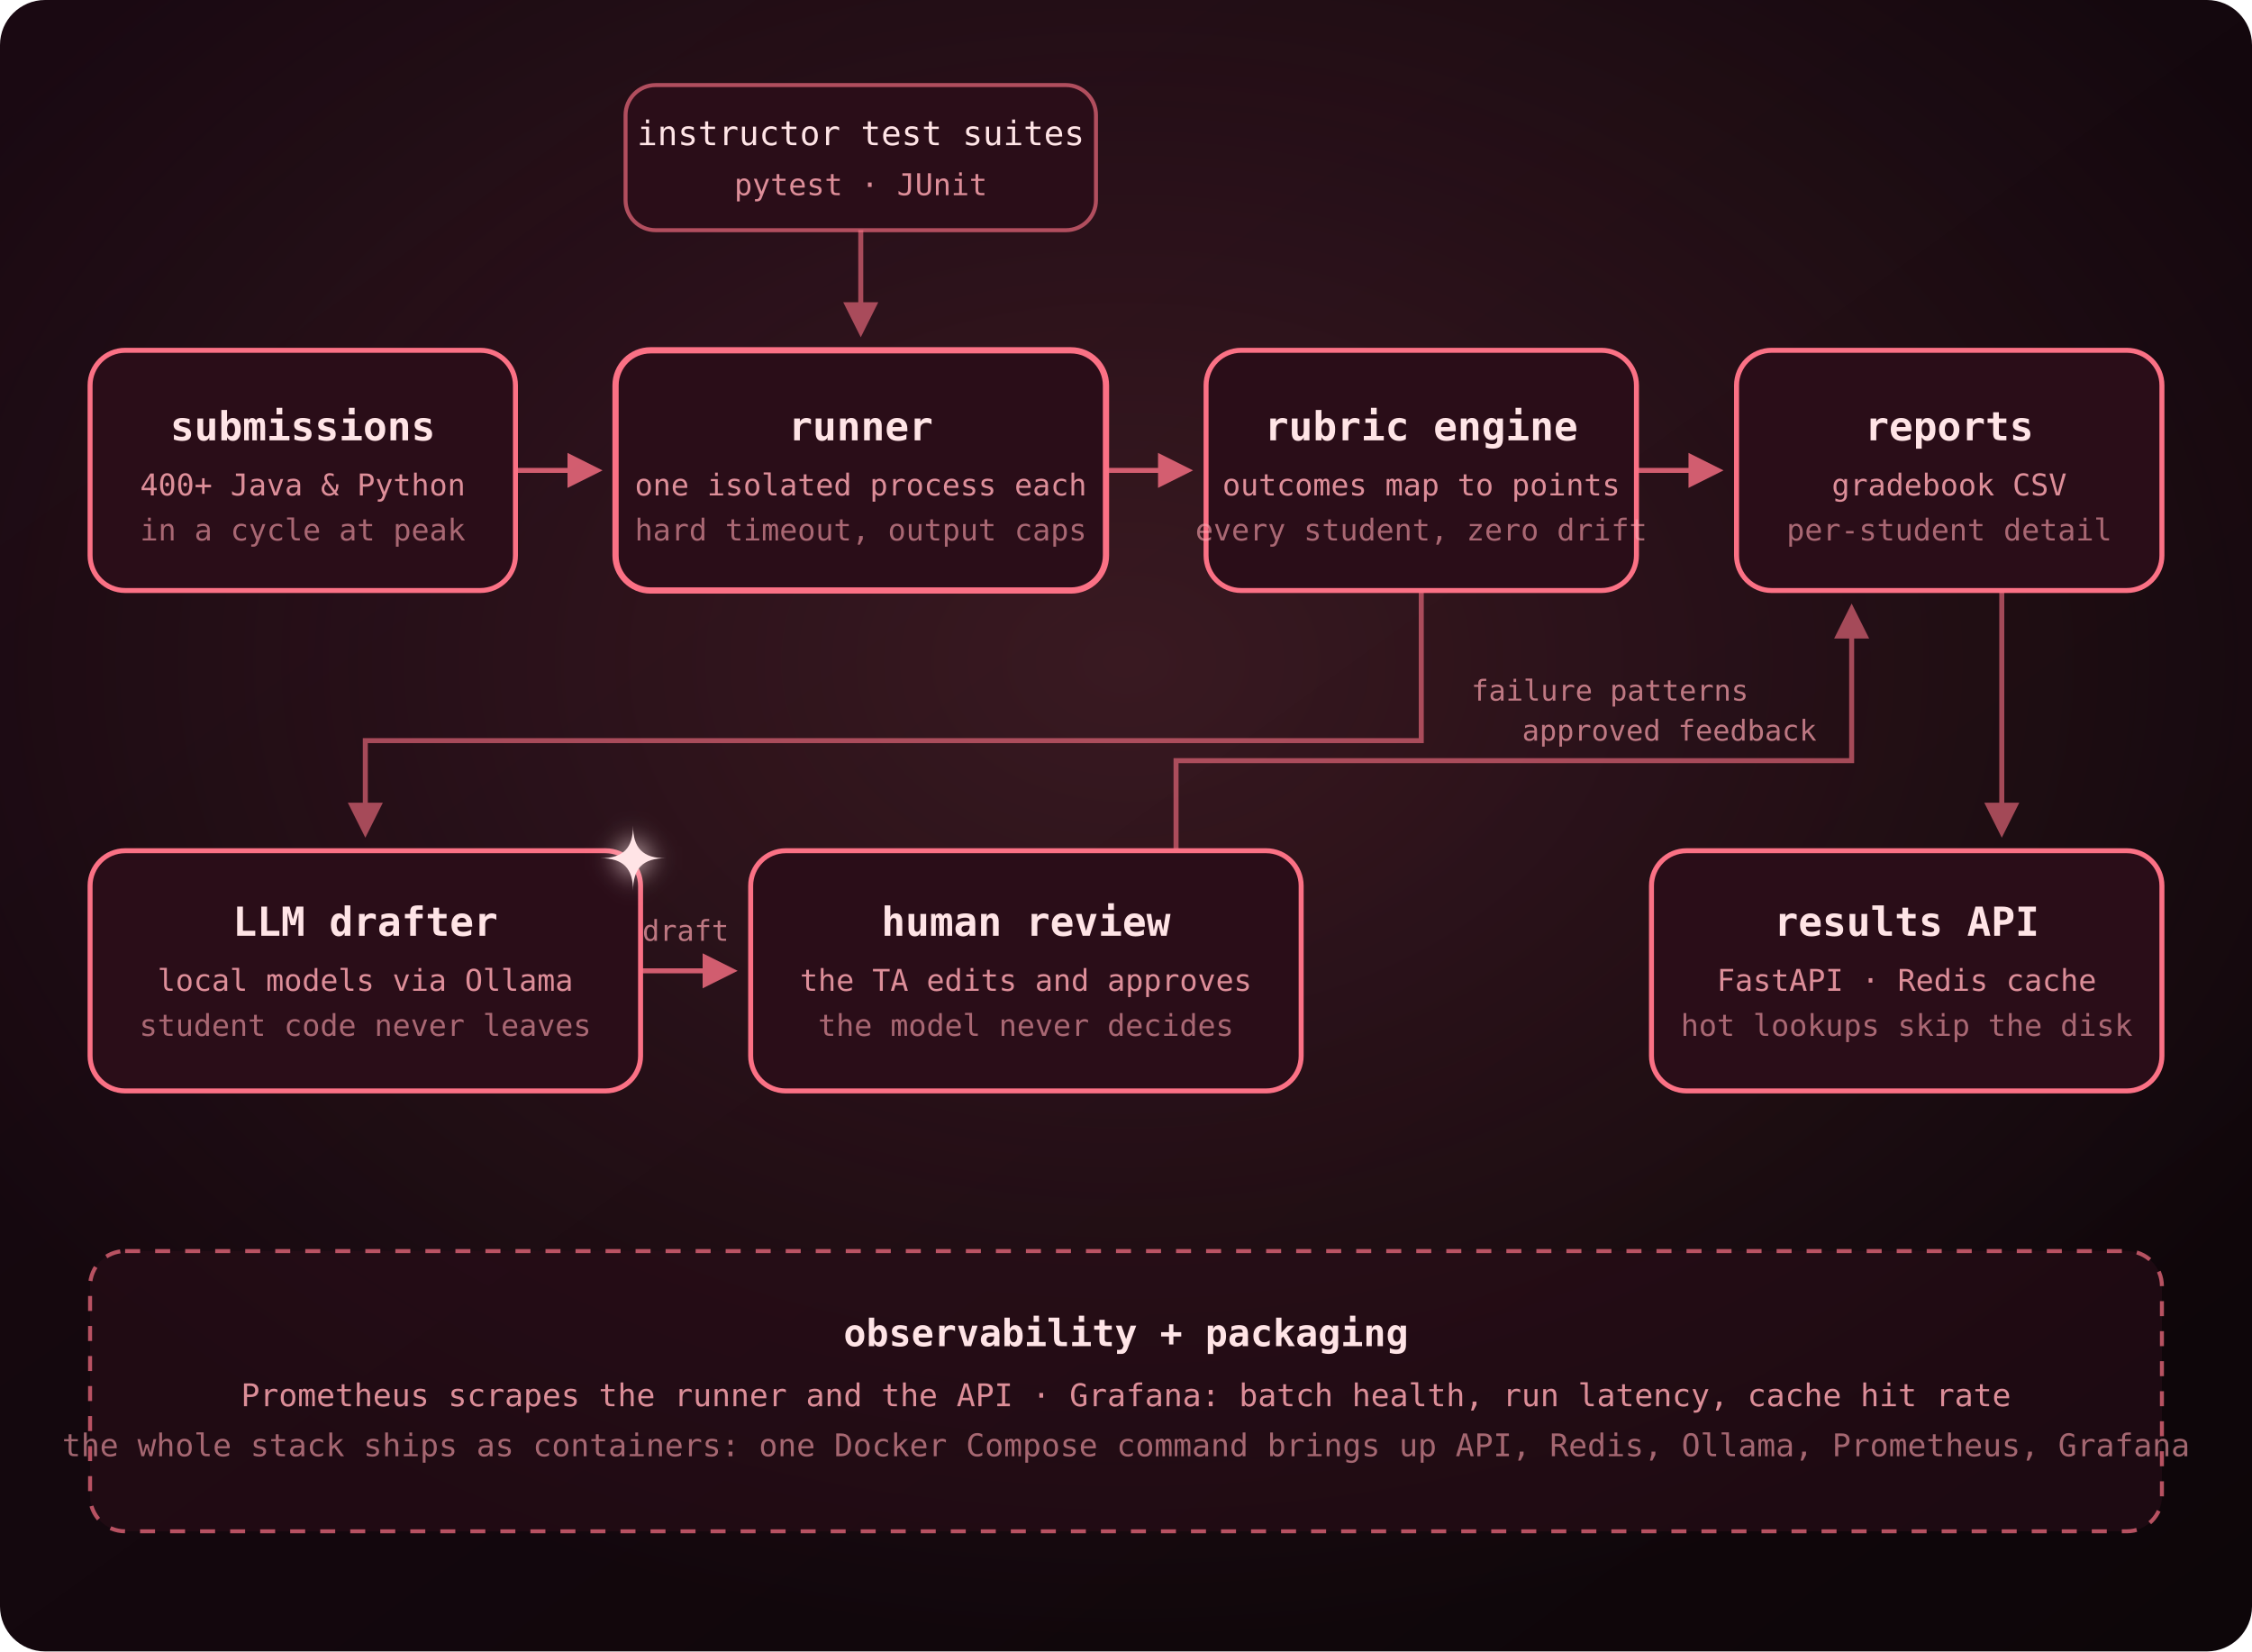
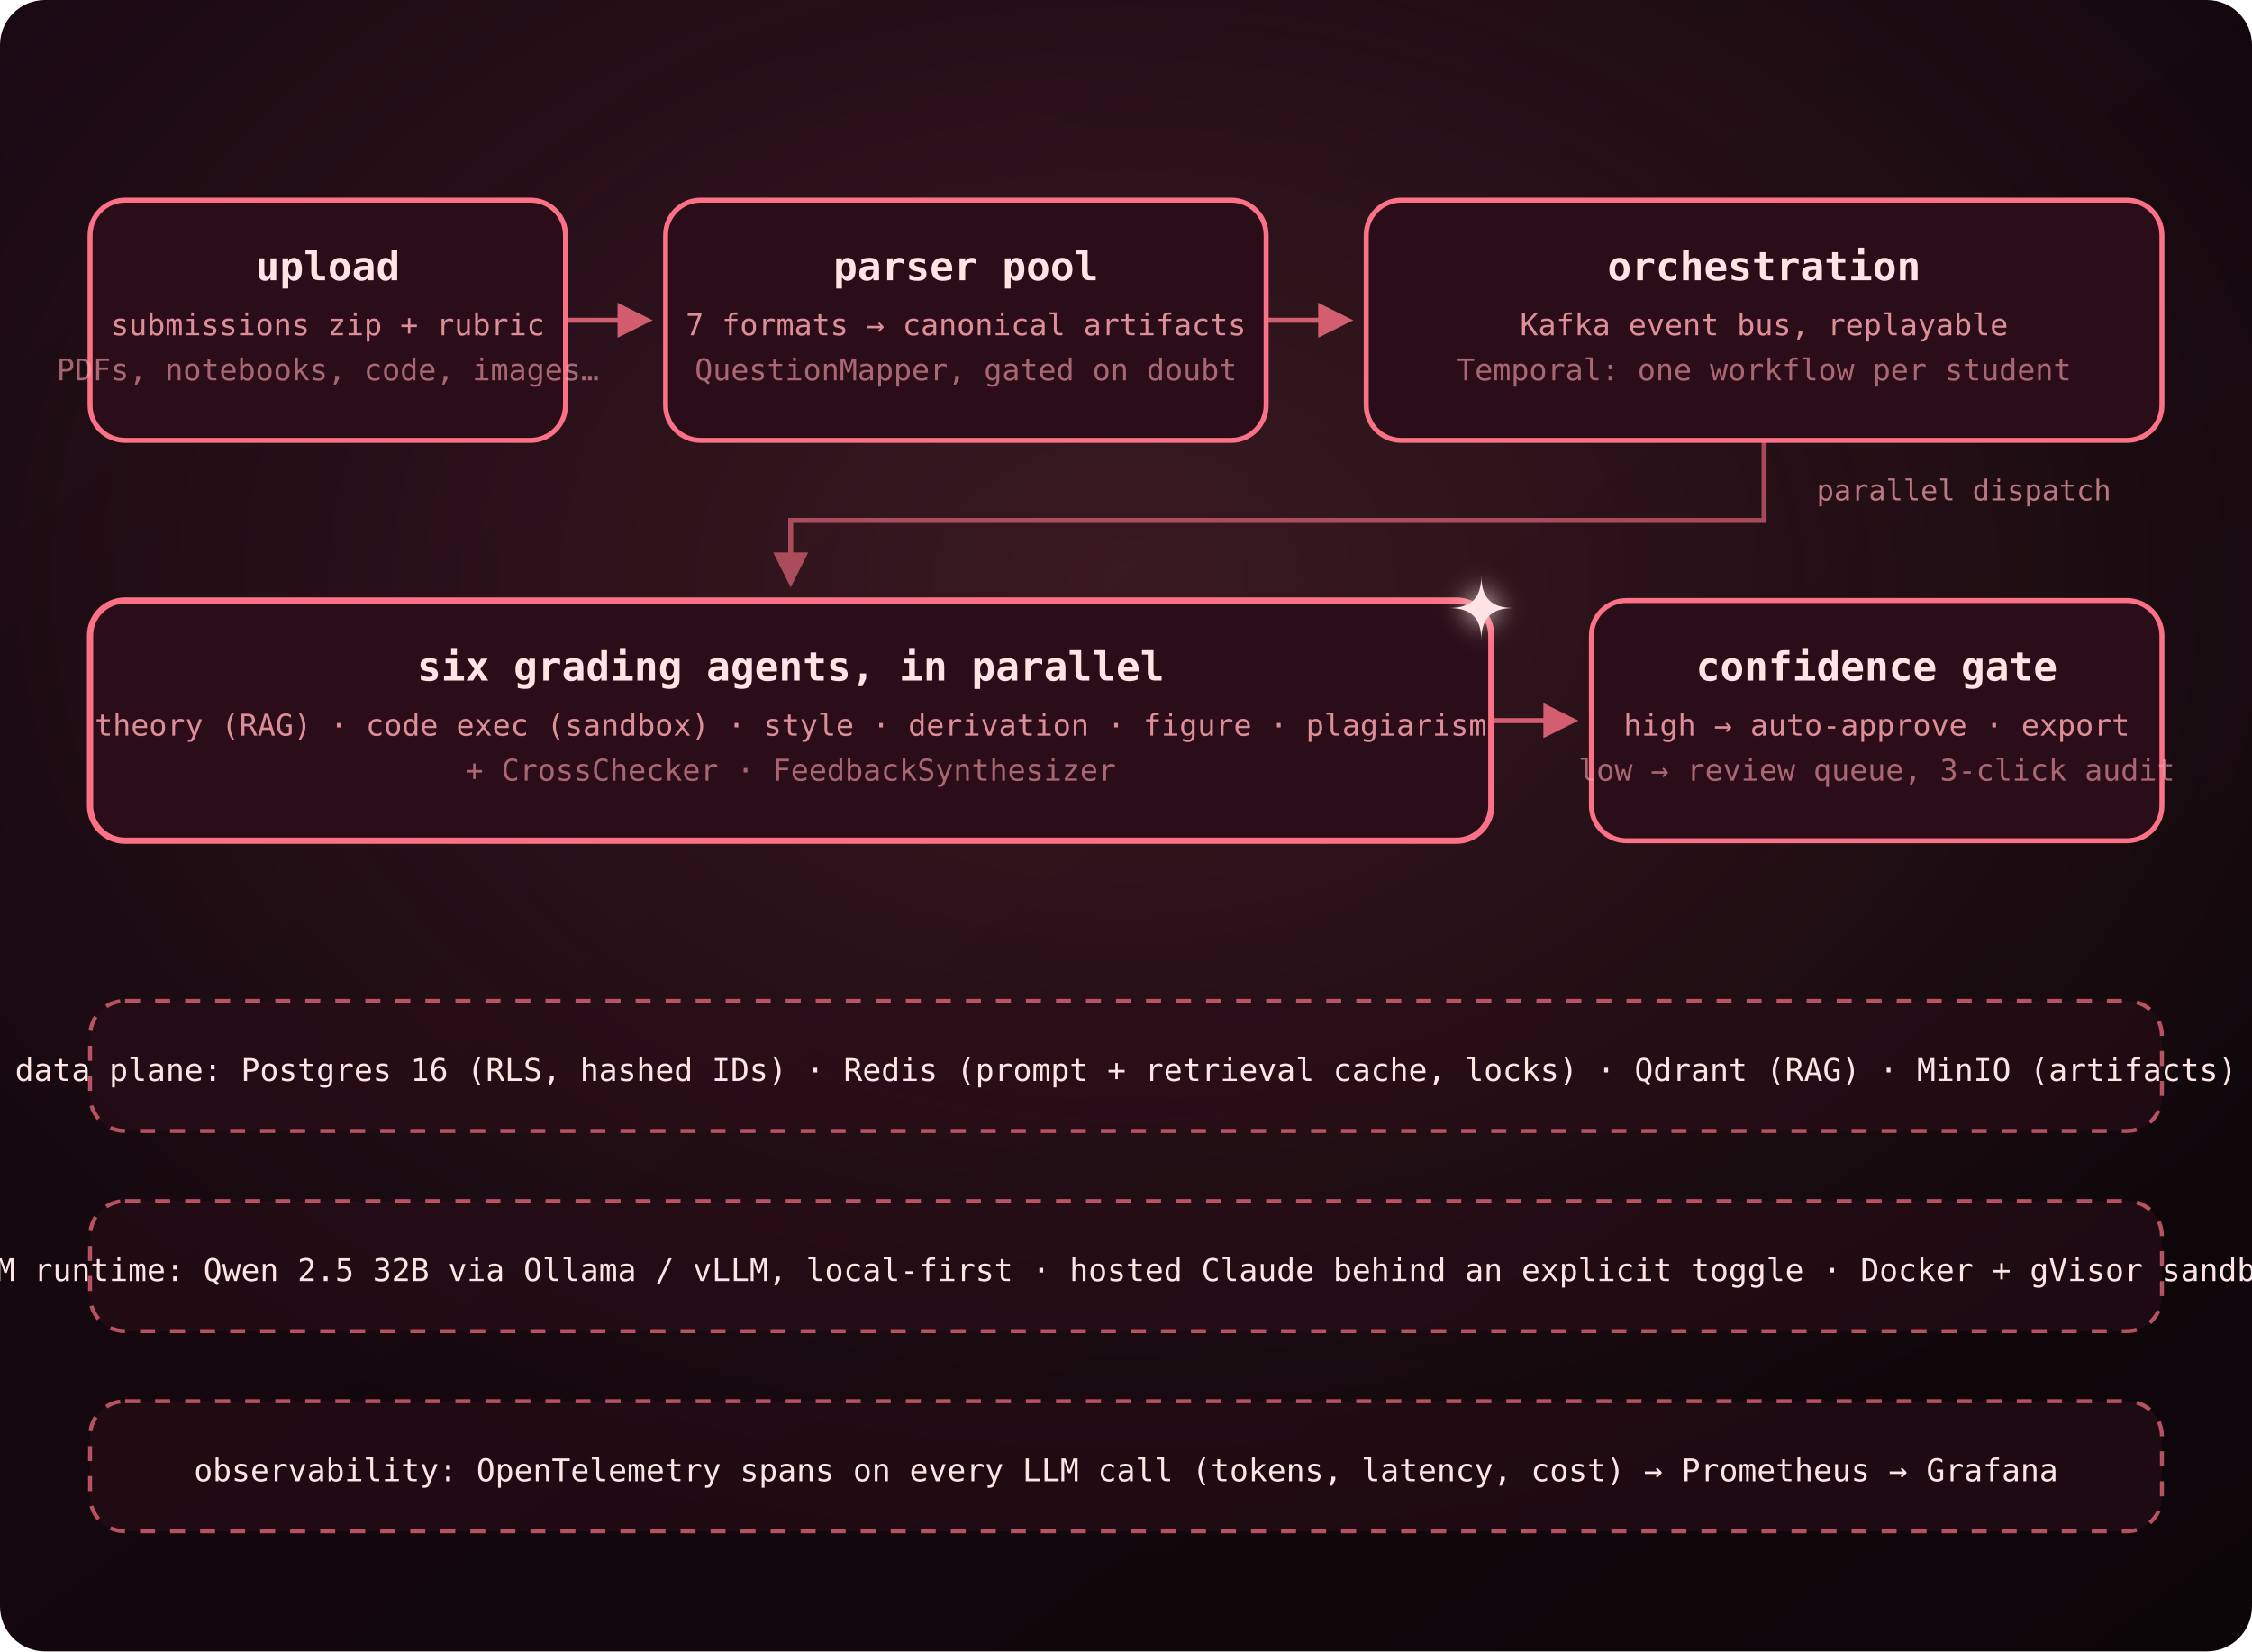
<svg xmlns="http://www.w3.org/2000/svg" viewBox="0 0 900 660" width="900" height="660" fill="none" font-family="ui-monospace, SFMono-Regular, Menlo, Consolas, monospace">
  <defs>
    <linearGradient id="dbg" x1="0" y1="0" x2="1" y2="1">
      <stop offset="0" stop-color="#1a0912" />
      <stop offset="1" stop-color="#0d0609" />
    </linearGradient>
-     <radialGradient id="dglow" cx="50%" cy="40%" r="60%">
+     <radialGradient id="dglow" cx="50%" cy="35%" r="60%">
      <stop offset="0" stop-color="#fb7185" stop-opacity="0.16" />
      <stop offset="1" stop-color="#fb7185" stop-opacity="0" />
    </radialGradient>
    <filter id="dsoft" x="-40%" y="-40%" width="180%" height="180%">
      <feGaussianBlur stdDeviation="5" result="b" />
      <feMerge>
        <feMergeNode in="b" />
        <feMergeNode in="SourceGraphic" />
      </feMerge>
    </filter>
    <marker id="arr" viewBox="0 0 10 10" refX="8" refY="5" markerWidth="7" markerHeight="7" orient="auto-start-reverse">
      <path d="M0 0 L10 5 L0 10 Z" fill="#fb7185" />
    </marker>
  </defs>
  <rect width="900" height="660" rx="18" fill="url(#dbg)" />
  <rect width="900" height="660" rx="18" fill="url(#dglow)" />
-   <rect x="250" y="34" width="188" height="58" rx="12" fill="#2a0d18" stroke="#fb7185" stroke-width="1.6" stroke-opacity="0.65" />
-   <text x="344" y="58" text-anchor="middle" font-size="13.5" fill="#ffe4e6">instructor test suites</text>
-   <text x="344" y="78" text-anchor="middle" font-size="12" fill="#fda4af" opacity="0.85">pytest · JUnit</text>
-   <path d="M344 92 V132" stroke="#fb7185" stroke-width="2" opacity="0.6" marker-end="url(#arr)" />
  <g stroke="#fb7185" stroke-width="2">
-     <rect x="36" y="140" width="170" height="96" rx="14" fill="#2a0d18" />
-     <rect x="246" y="140" width="196" height="96" rx="14" fill="#2a0d18" stroke-width="2.5" />
-     <rect x="482" y="140" width="172" height="96" rx="14" fill="#2a0d18" />
-     <rect x="694" y="140" width="170" height="96" rx="14" fill="#2a0d18" />
+     <rect x="36" y="80" width="190" height="96" rx="14" fill="#2a0d18" />
+     <rect x="266" y="80" width="240" height="96" rx="14" fill="#2a0d18" />
+     <rect x="546" y="80" width="318" height="96" rx="14" fill="#2a0d18" />
  </g>
-   <text x="121" y="176" text-anchor="middle" font-size="16" font-weight="600" fill="#ffe4e6">submissions</text>
-   <text x="121" y="198" text-anchor="middle" font-size="12" fill="#fda4af" opacity="0.85">400+ Java &amp; Python</text>
-   <text x="121" y="216" text-anchor="middle" font-size="12" fill="#fda4af" opacity="0.6">in a cycle at peak</text>
-   <text x="344" y="176" text-anchor="middle" font-size="16" font-weight="600" fill="#ffe4e6">runner</text>
-   <text x="344" y="198" text-anchor="middle" font-size="12" fill="#fda4af" opacity="0.85">one isolated process each</text>
-   <text x="344" y="216" text-anchor="middle" font-size="12" fill="#fda4af" opacity="0.6">hard timeout, output caps</text>
-   <text x="568" y="176" text-anchor="middle" font-size="16" font-weight="600" fill="#ffe4e6">rubric engine</text>
-   <text x="568" y="198" text-anchor="middle" font-size="12" fill="#fda4af" opacity="0.85">outcomes map to points</text>
-   <text x="568" y="216" text-anchor="middle" font-size="12" fill="#fda4af" opacity="0.6">every student, zero drift</text>
-   <text x="779" y="176" text-anchor="middle" font-size="16" font-weight="600" fill="#ffe4e6">reports</text>
-   <text x="779" y="198" text-anchor="middle" font-size="12" fill="#fda4af" opacity="0.85">gradebook CSV</text>
-   <text x="779" y="216" text-anchor="middle" font-size="12" fill="#fda4af" opacity="0.6">per-student detail</text>
+   <text x="131" y="112" text-anchor="middle" font-size="16" font-weight="600" fill="#ffe4e6">upload</text>
+   <text x="131" y="134" text-anchor="middle" font-size="12" fill="#fda4af" opacity="0.85">submissions zip + rubric</text>
+   <text x="131" y="152" text-anchor="middle" font-size="12" fill="#fda4af" opacity="0.6">PDFs, notebooks, code, images…</text>
+   <text x="386" y="112" text-anchor="middle" font-size="16" font-weight="600" fill="#ffe4e6">parser pool</text>
+   <text x="386" y="134" text-anchor="middle" font-size="12" fill="#fda4af" opacity="0.85">7 formats → canonical artifacts</text>
+   <text x="386" y="152" text-anchor="middle" font-size="12" fill="#fda4af" opacity="0.6">QuestionMapper, gated on doubt</text>
+   <text x="705" y="112" text-anchor="middle" font-size="16" font-weight="600" fill="#ffe4e6">orchestration</text>
+   <text x="705" y="134" text-anchor="middle" font-size="12" fill="#fda4af" opacity="0.85">Kafka event bus, replayable</text>
+   <text x="705" y="152" text-anchor="middle" font-size="12" fill="#fda4af" opacity="0.6">Temporal: one workflow per student</text>
  <g stroke="#fb7185" stroke-width="2" opacity="0.8">
-     <path d="M206 188 H238" marker-end="url(#arr)" />
-     <path d="M442 188 H474" marker-end="url(#arr)" />
-     <path d="M654 188 H686" marker-end="url(#arr)" />
+     <path d="M226 128 H258" marker-end="url(#arr)" />
+     <path d="M506 128 H538" marker-end="url(#arr)" />
  </g>
-   <path d="M568 236 V296 H146 V332" stroke="#fb7185" stroke-width="2" opacity="0.6" fill="none" marker-end="url(#arr)" />
-   <text x="588" y="280" font-size="11.5" fill="#fda4af" opacity="0.7">failure patterns</text>
-   <rect x="36" y="340" width="220" height="96" rx="14" fill="#2a0d18" stroke="#fb7185" stroke-width="2" />
-   <text x="146" y="374" text-anchor="middle" font-size="16" font-weight="600" fill="#ffe4e6">LLM drafter</text>
-   <text x="146" y="396" text-anchor="middle" font-size="12" fill="#fda4af" opacity="0.85">local models via Ollama</text>
-   <text x="146" y="414" text-anchor="middle" font-size="12" fill="#fda4af" opacity="0.6">student code never leaves</text>
-   <path d="M253 330 C253 339 257 343 266 343 C257 343 253 347 253 356 C253 347 249 343 240 343 C249 343 253 339 253 330 Z" fill="#ffe4e6" filter="url(#dsoft)" />
-   <path d="M256 388 H292 " stroke="#fb7185" stroke-width="2" opacity="0.8" marker-end="url(#arr)" />
-   <text x="274" y="376" text-anchor="middle" font-size="11.5" fill="#fda4af" opacity="0.7">draft</text>
-   <rect x="300" y="340" width="220" height="96" rx="14" fill="#2a0d18" stroke="#fb7185" stroke-width="2" />
-   <text x="410" y="374" text-anchor="middle" font-size="16" font-weight="600" fill="#ffe4e6">human review</text>
-   <text x="410" y="396" text-anchor="middle" font-size="12" fill="#fda4af" opacity="0.85">the TA edits and approves</text>
-   <text x="410" y="414" text-anchor="middle" font-size="12" fill="#fda4af" opacity="0.6">the model never decides</text>
-   <path d="M470 340 V304 H740 V244" stroke="#fb7185" stroke-width="2" opacity="0.6" fill="none" marker-end="url(#arr)" />
-   <text x="726" y="296" text-anchor="end" font-size="11.5" fill="#fda4af" opacity="0.7">approved feedback</text>
-   <path d="M800 236 V332" stroke="#fb7185" stroke-width="2" opacity="0.6" marker-end="url(#arr)" />
-   <rect x="660" y="340" width="204" height="96" rx="14" fill="#2a0d18" stroke="#fb7185" stroke-width="2" />
-   <text x="762" y="374" text-anchor="middle" font-size="16" font-weight="600" fill="#ffe4e6">results API</text>
-   <text x="762" y="396" text-anchor="middle" font-size="12" fill="#fda4af" opacity="0.85">FastAPI · Redis cache</text>
-   <text x="762" y="414" text-anchor="middle" font-size="12" fill="#fda4af" opacity="0.6">hot lookups skip the disk</text>
-   <rect x="36" y="500" width="828" height="112" rx="14" fill="#2a0d18" fill-opacity="0.55" stroke="#fb7185" stroke-width="1.6" stroke-dasharray="6 6" stroke-opacity="0.7" />
-   <text x="450" y="538" text-anchor="middle" font-size="15" font-weight="600" fill="#ffe4e6">observability + packaging</text>
-   <text x="450" y="562" text-anchor="middle" font-size="12.5" fill="#fda4af" opacity="0.85">Prometheus scrapes the runner and the API · Grafana: batch health, run latency, cache hit rate</text>
-   <text x="450" y="582" text-anchor="middle" font-size="12.5" fill="#fda4af" opacity="0.6">the whole stack ships as containers: one Docker Compose command brings up API, Redis, Ollama, Prometheus, Grafana</text>
+   <path d="M705 176 V208 H316 V232" stroke="#fb7185" stroke-width="2" opacity="0.6" fill="none" marker-end="url(#arr)" />
+   <text x="726" y="200" font-size="11.5" fill="#fda4af" opacity="0.7">parallel dispatch</text>
+   <rect x="36" y="240" width="560" height="96" rx="14" fill="#2a0d18" stroke="#fb7185" stroke-width="2.5" />
+   <text x="316" y="272" text-anchor="middle" font-size="16" font-weight="600" fill="#ffe4e6">six grading agents, in parallel</text>
+   <text x="316" y="294" text-anchor="middle" font-size="12" fill="#fda4af" opacity="0.85">theory (RAG) · code exec (sandbox) · style · derivation · figure · plagiarism</text>
+   <text x="316" y="312" text-anchor="middle" font-size="12" fill="#fda4af" opacity="0.6">+ CrossChecker · FeedbackSynthesizer</text>
+   <path d="M592 230 C592 239 596 243 605 243 C596 243 592 247 592 256 C592 247 588 243 579 243 C588 243 592 239 592 230 Z" fill="#ffe4e6" filter="url(#dsoft)" />
+   <path d="M596 288 H628" stroke="#fb7185" stroke-width="2" opacity="0.8" marker-end="url(#arr)" />
+   <rect x="636" y="240" width="228" height="96" rx="14" fill="#2a0d18" stroke="#fb7185" stroke-width="2" />
+   <text x="750" y="272" text-anchor="middle" font-size="16" font-weight="600" fill="#ffe4e6">confidence gate</text>
+   <text x="750" y="294" text-anchor="middle" font-size="12" fill="#fda4af" opacity="0.85">high → auto-approve · export</text>
+   <text x="750" y="312" text-anchor="middle" font-size="12" fill="#fda4af" opacity="0.6">low → review queue, 3-click audit</text>
+   <g>
+     <rect x="36" y="400" width="828" height="52" rx="14" fill="#2a0d18" fill-opacity="0.55" stroke="#fb7185" stroke-width="1.6" stroke-dasharray="6 6" stroke-opacity="0.7" />
+     <text x="450" y="432" text-anchor="middle" font-size="12.5" fill="#ffe4e6">data plane: Postgres 16 (RLS, hashed IDs) · Redis (prompt + retrieval cache, locks) · Qdrant (RAG) · MinIO (artifacts)</text>
+   </g>
+   <g>
+     <rect x="36" y="480" width="828" height="52" rx="14" fill="#2a0d18" fill-opacity="0.55" stroke="#fb7185" stroke-width="1.6" stroke-dasharray="6 6" stroke-opacity="0.7" />
+     <text x="450" y="512" text-anchor="middle" font-size="12.5" fill="#ffe4e6">LLM runtime: Qwen 2.5 32B via Ollama / vLLM, local-first · hosted Claude behind an explicit toggle · Docker + gVisor sandbox</text>
+   </g>
+   <g>
+     <rect x="36" y="560" width="828" height="52" rx="14" fill="#2a0d18" fill-opacity="0.55" stroke="#fb7185" stroke-width="1.6" stroke-dasharray="6 6" stroke-opacity="0.7" />
+     <text x="450" y="592" text-anchor="middle" font-size="12.5" fill="#ffe4e6">observability: OpenTelemetry spans on every LLM call (tokens, latency, cost) → Prometheus → Grafana</text>
+   </g>
</svg>
